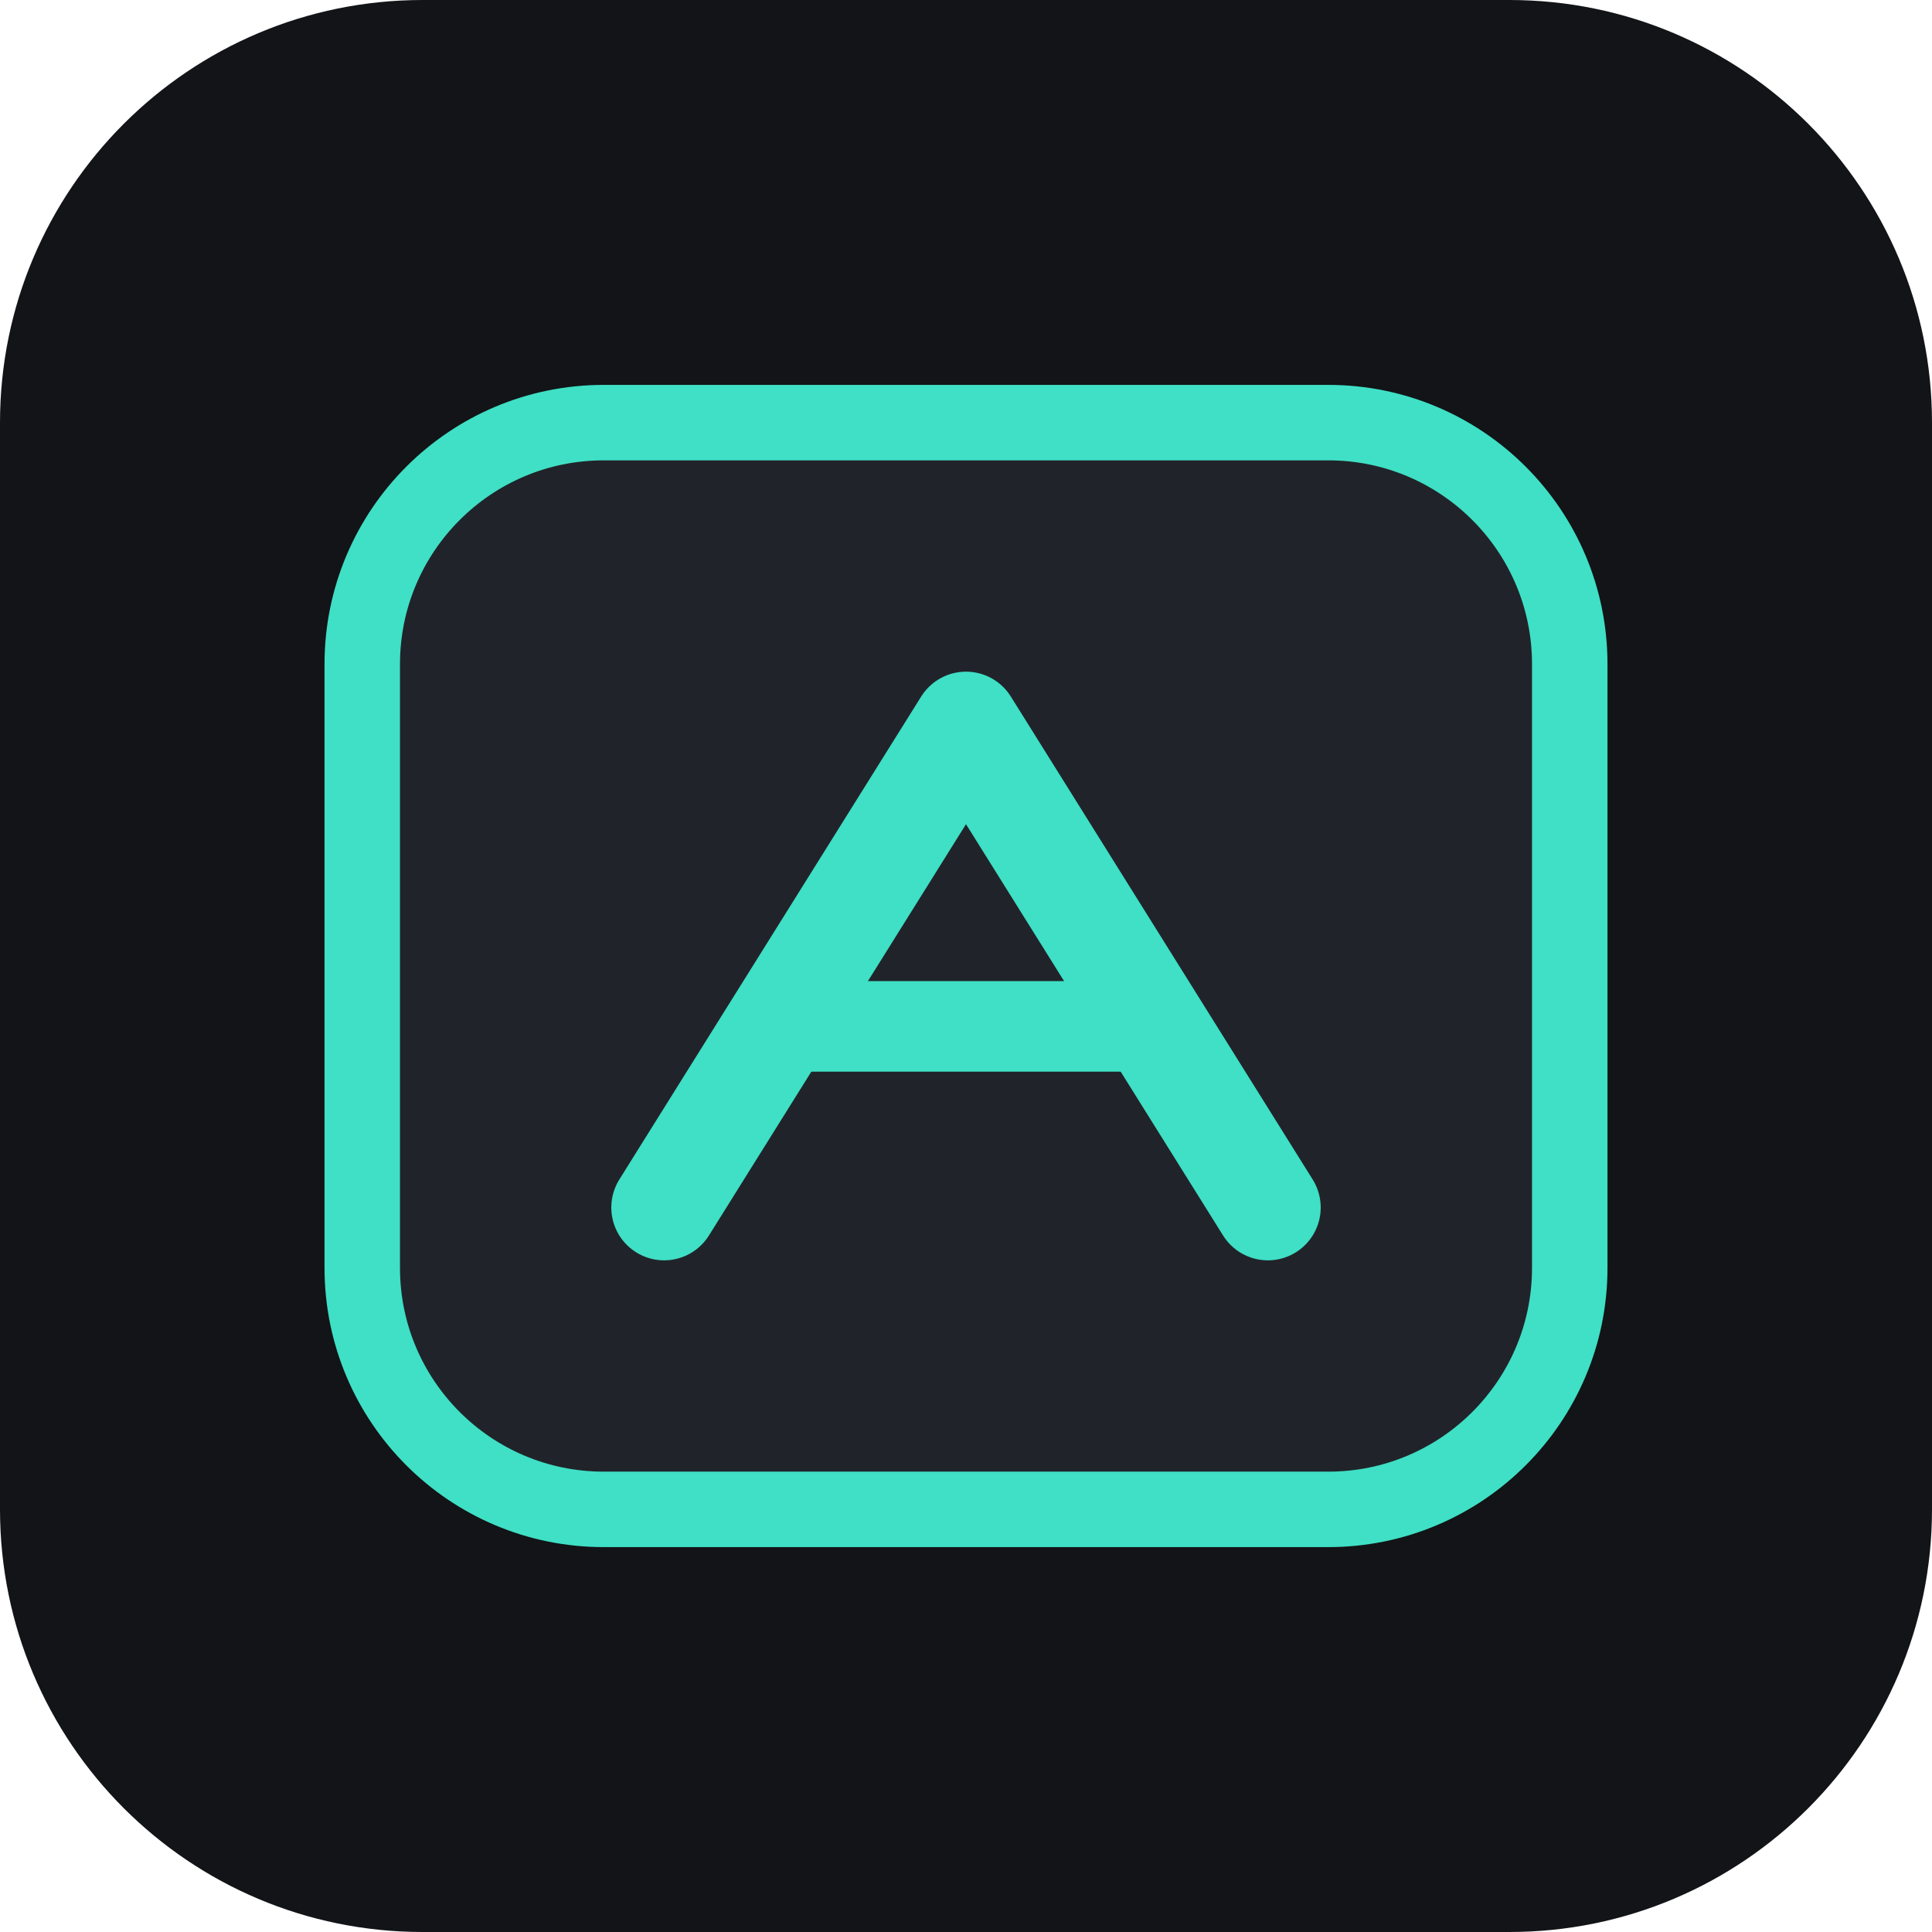
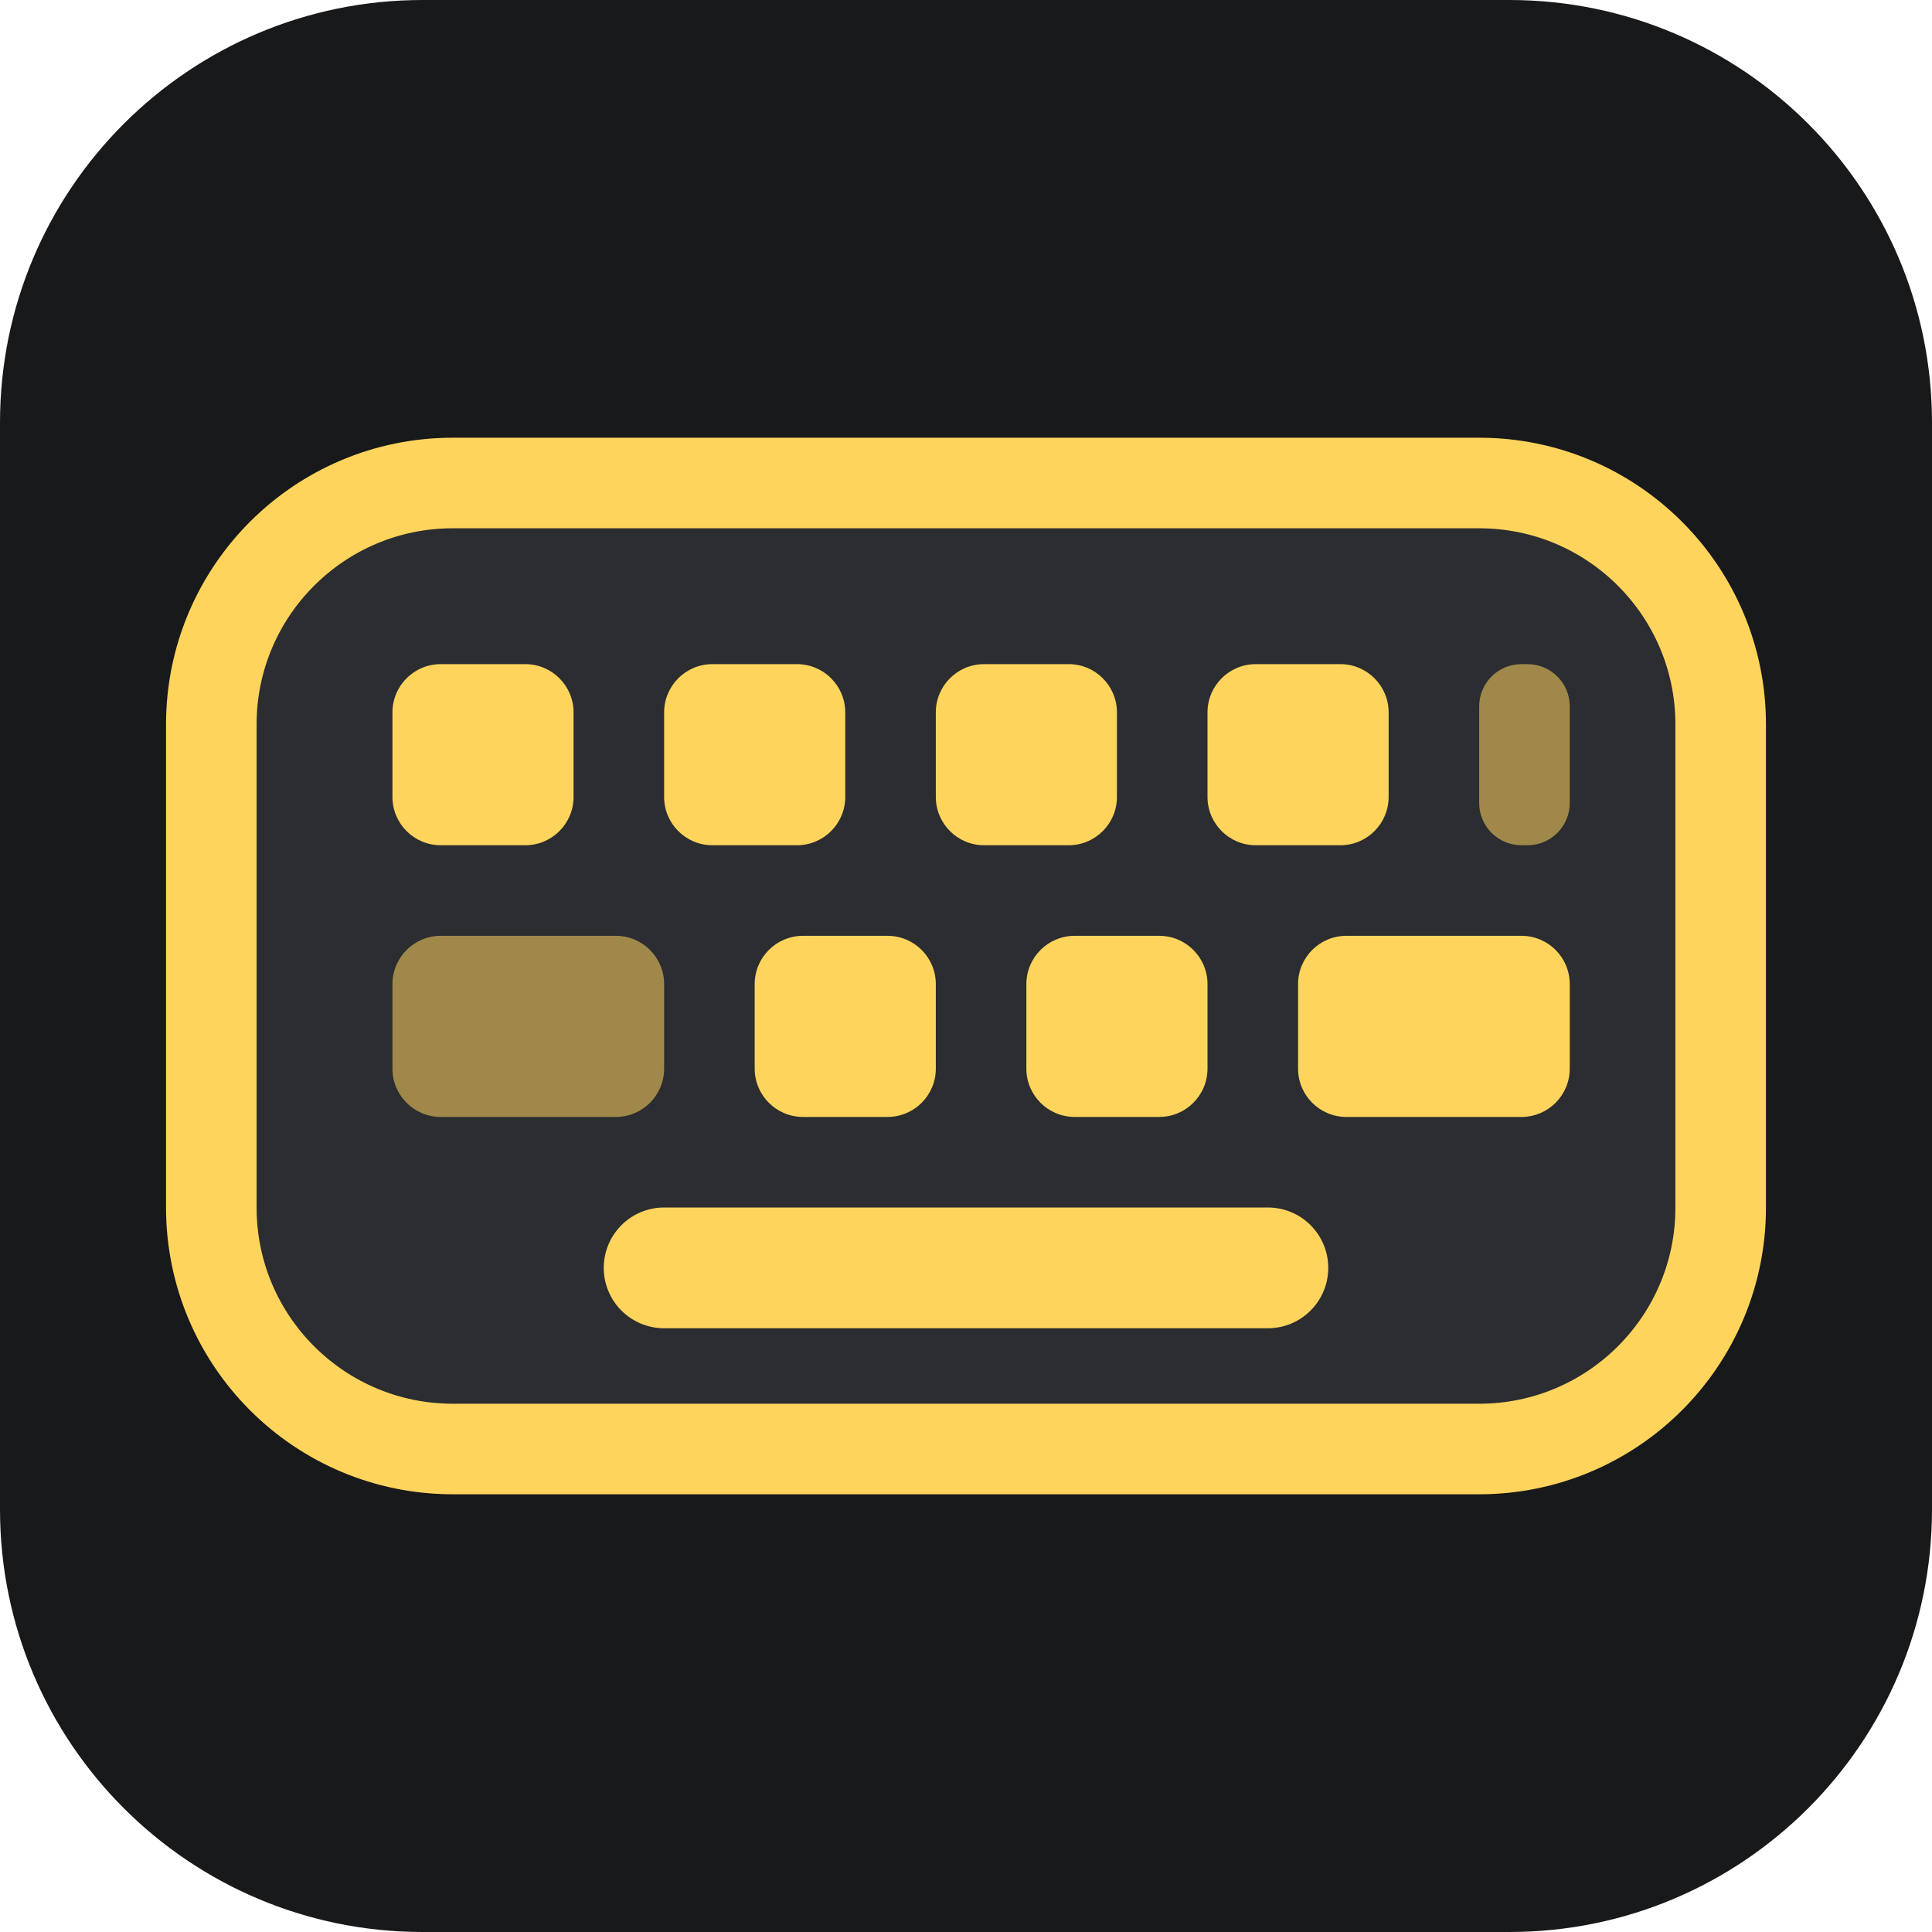
<svg xmlns="http://www.w3.org/2000/svg" viewBox="0 0 64 64">
-   <rect width="64" height="64" rx="14" fill="#121417" />
-   <rect x="12" y="14" width="40" height="36" rx="8" fill="#20242a" stroke="#3fe0c5" stroke-width="2.5" />
-   <path d="M22 40 L32 24 L42 40" fill="none" stroke="#3fe0c5" stroke-width="3.5" stroke-linecap="round" stroke-linejoin="round" />
-   <path d="M26.5 34h11" stroke="#3fe0c5" stroke-width="3" stroke-linecap="round" />
+   <rect width="64" height="64" rx="14" fill="#18191b" />
+   <rect x="7" y="16" width="50" height="32" rx="8" fill="#2b2d31" stroke="#ffd45c" stroke-width="3" />
+   <g fill="#ffd45c">
+     <rect x="13" y="22" width="6" height="6" rx="1.6" />
+     <rect x="22" y="22" width="6" height="6" rx="1.6" />
+     <rect x="31" y="22" width="6" height="6" rx="1.6" />
+     <rect x="40" y="22" width="6" height="6" rx="1.6" />
+     <rect x="49" y="22" width="3" height="6" rx="1.4" opacity="0.55" />
+     <rect x="13" y="31" width="9" height="6" rx="1.6" opacity="0.55" />
+     <rect x="25" y="31" width="6" height="6" rx="1.6" />
+     <rect x="34" y="31" width="6" height="6" rx="1.6" />
+     <rect x="43" y="31" width="9" height="6" rx="1.6" />
+     <rect x="20" y="40" width="24" height="4" rx="2" />
+   </g>
</svg>
